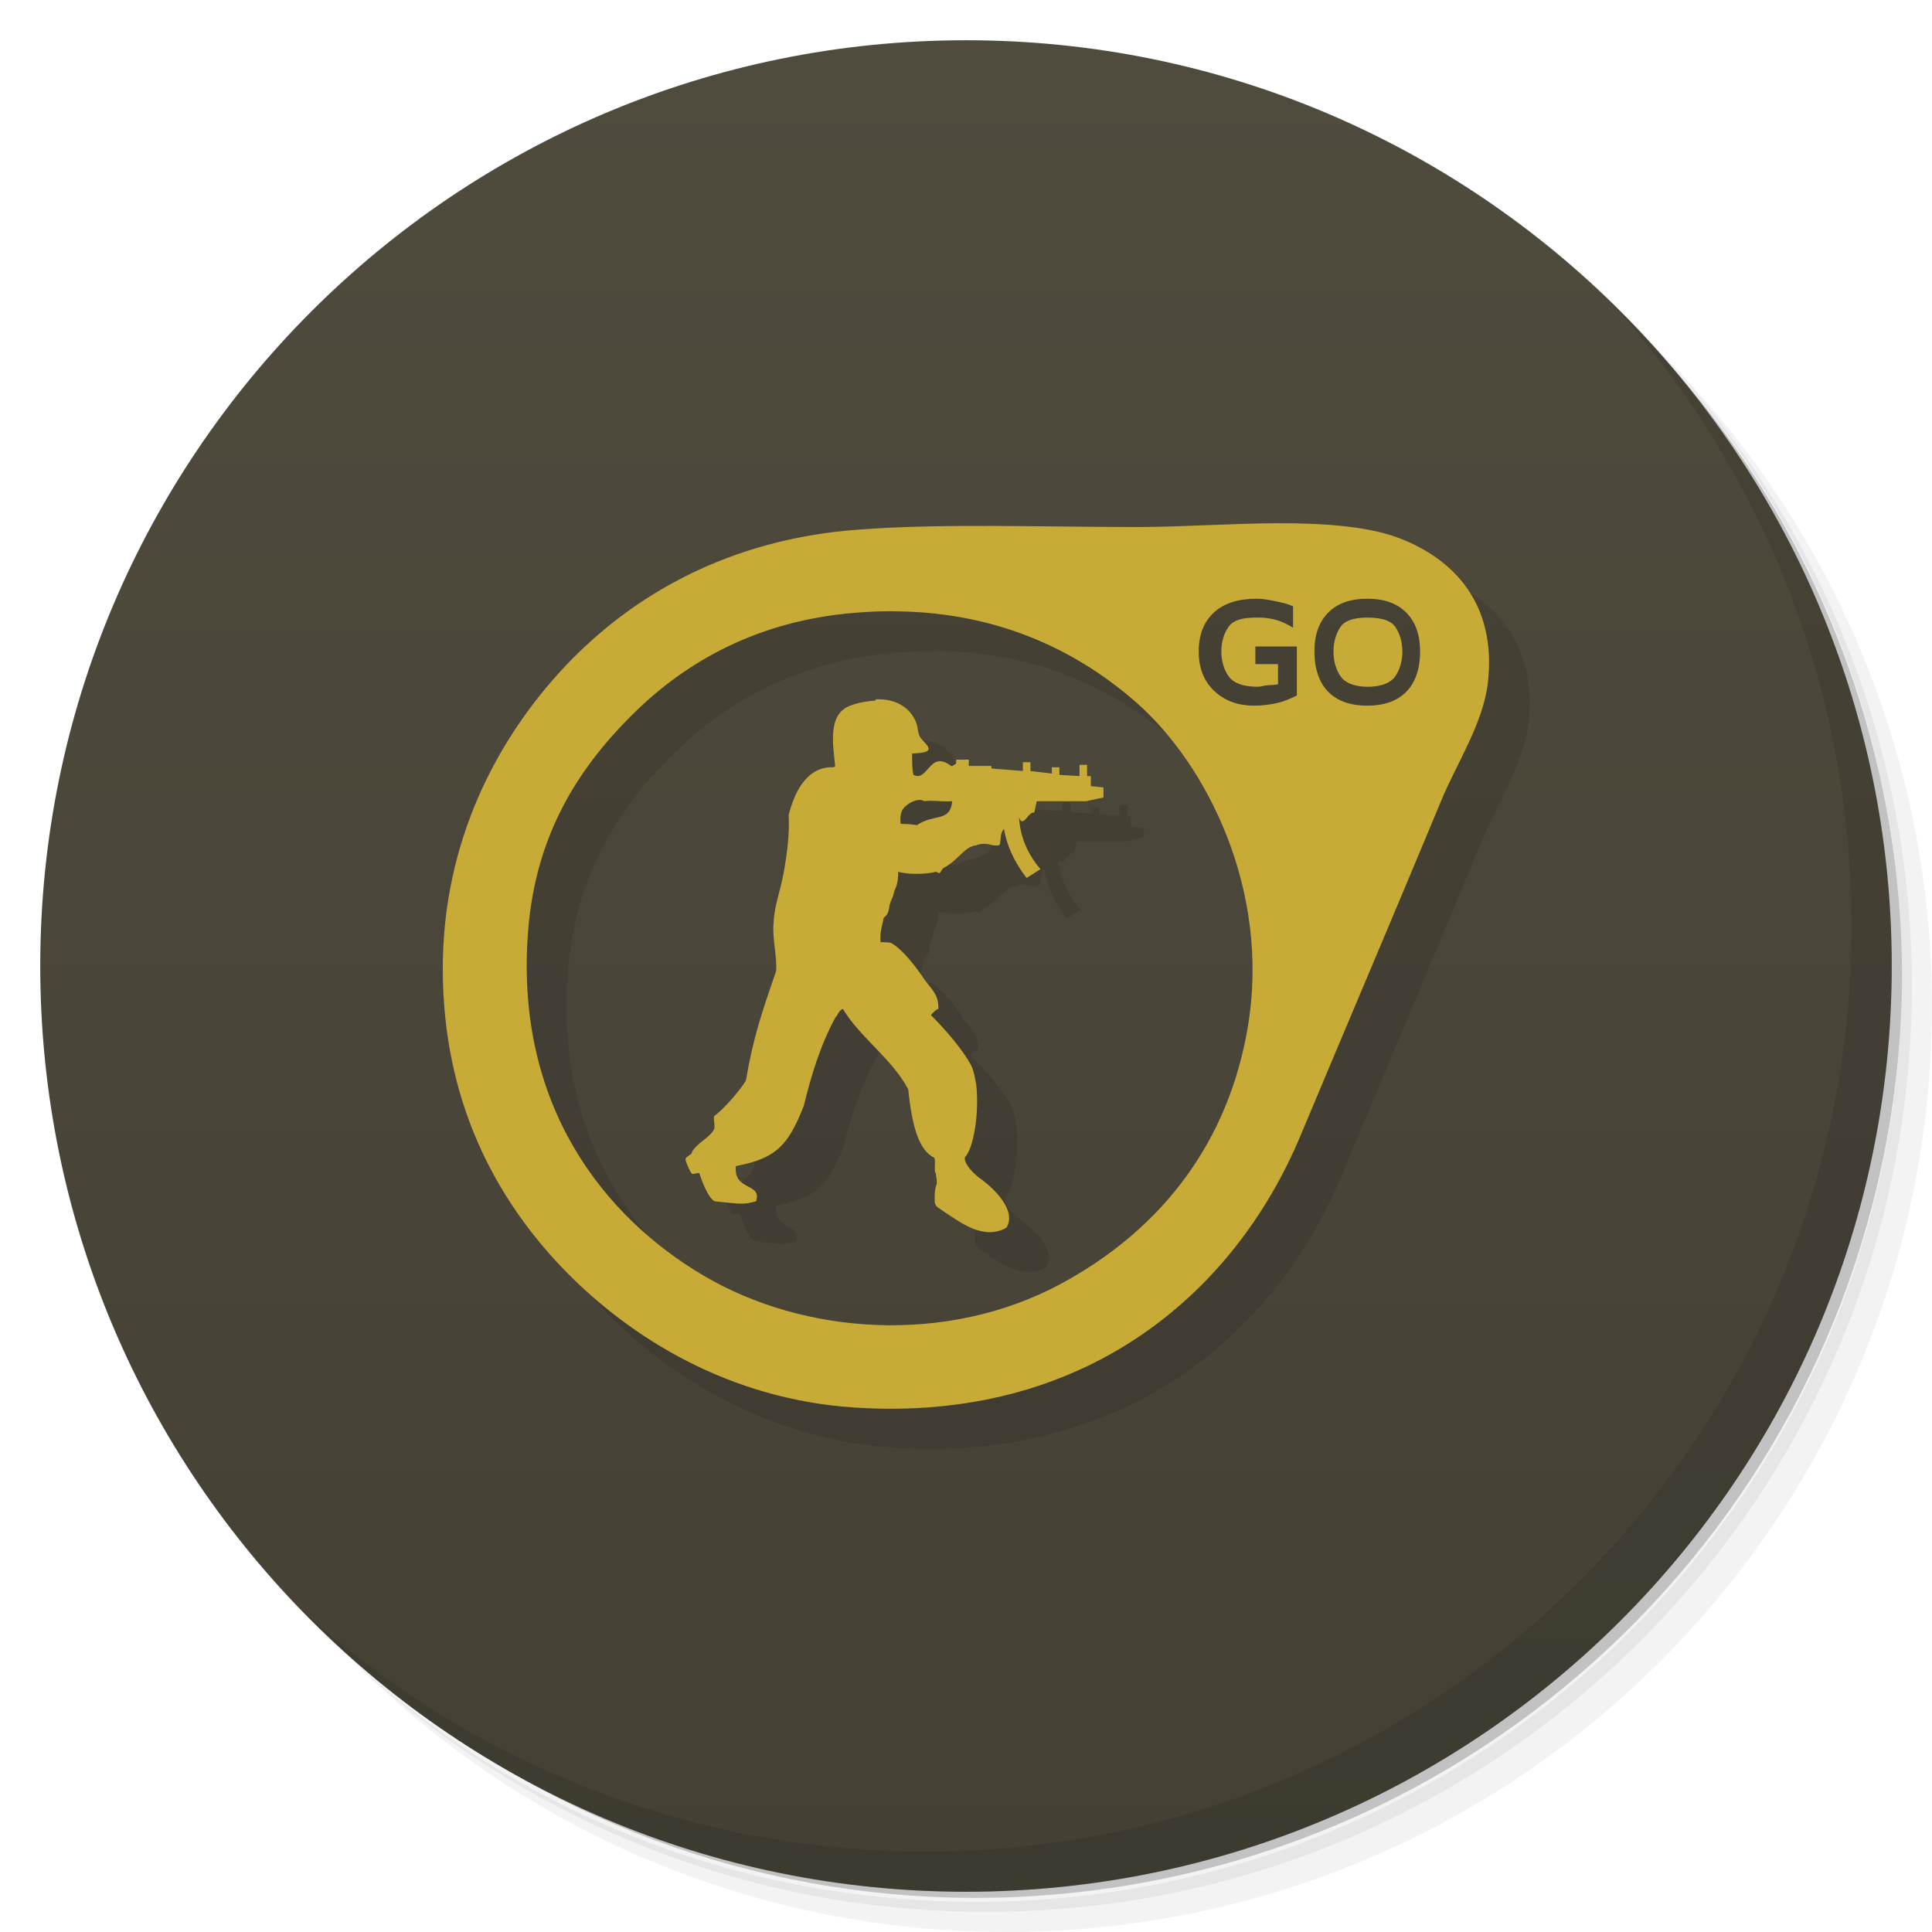
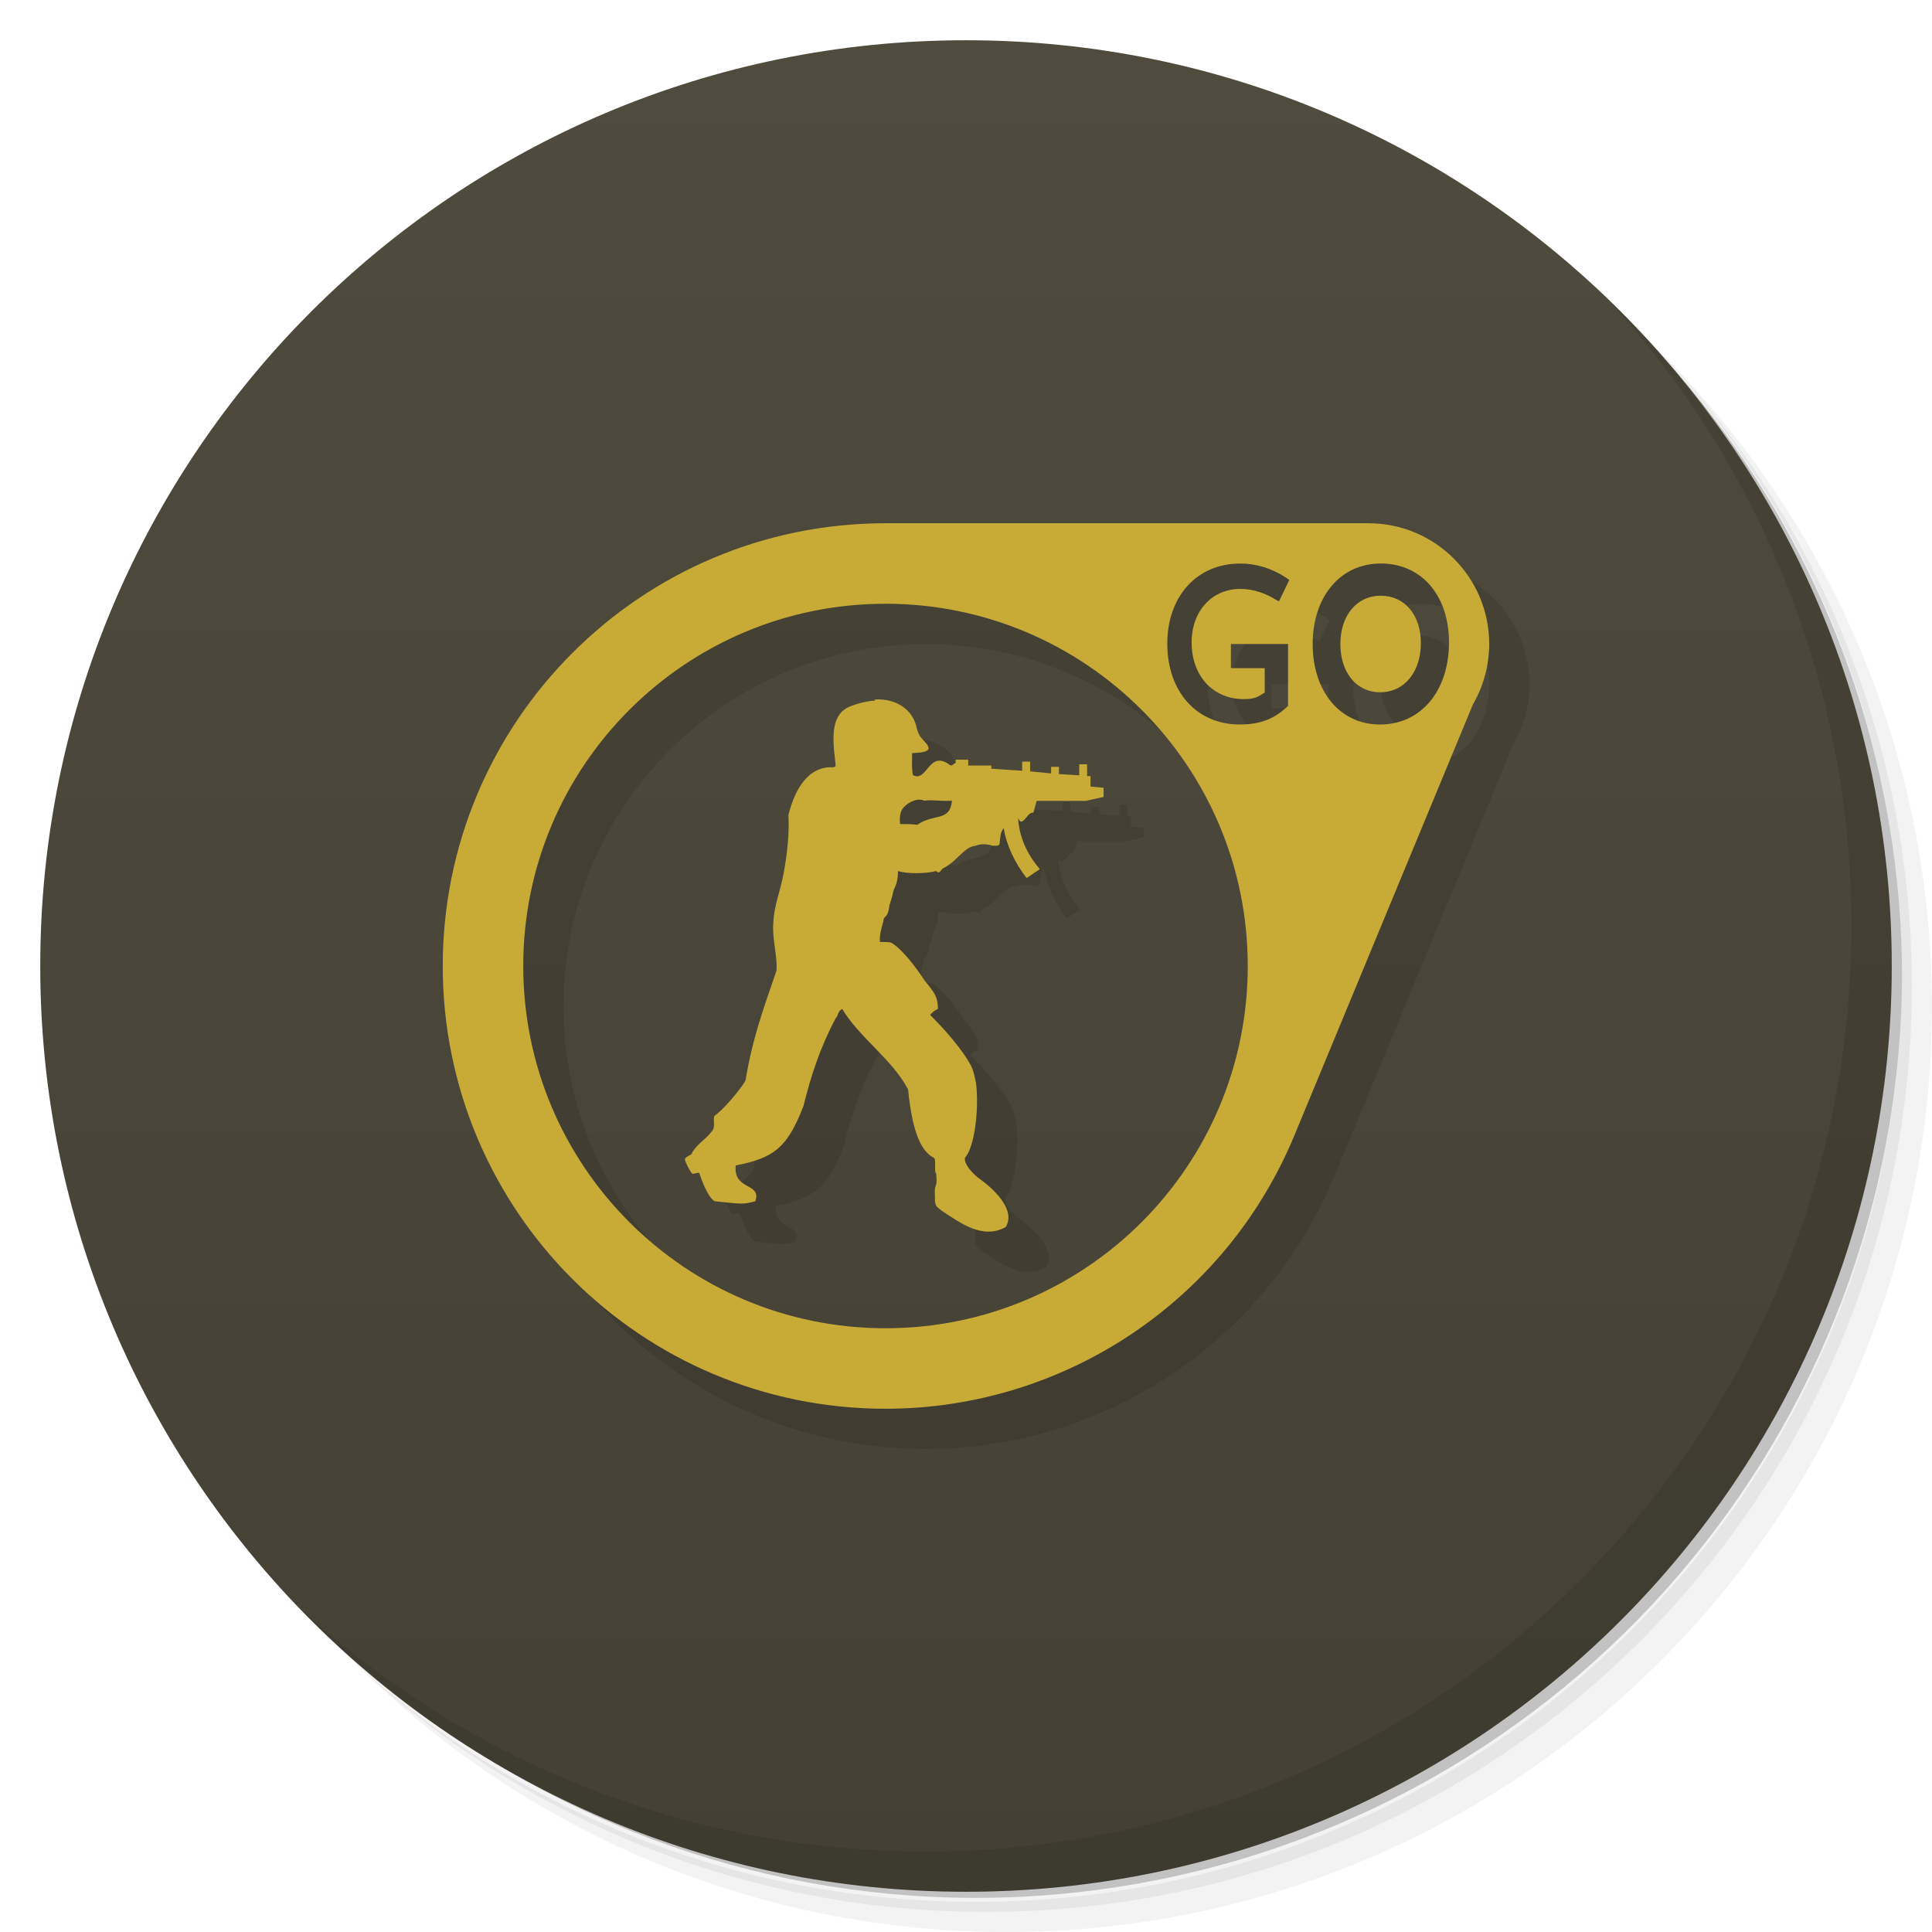
<svg xmlns="http://www.w3.org/2000/svg" viewBox="0 0 48 48">
  <defs>
    <linearGradient id="linearGradient3057" y1="1" x2="0" y2="47" gradientUnits="userSpaceOnUse">
      <stop style="stop-color:#4f4b3d;stop-opacity:1" />
      <stop offset="1" style="stop-color:#444034;stop-opacity:1" />
    </linearGradient>
  </defs>
  <g>
    <path d="m 36.31 5 c 5.859 4.062 9.688 10.831 9.688 18.5 c 0 12.426 -10.07 22.5 -22.5 22.5 c -7.669 0 -14.438 -3.828 -18.5 -9.688 c 1.037 1.822 2.306 3.499 3.781 4.969 c 4.085 3.712 9.514 5.969 15.469 5.969 c 12.703 0 23 -10.298 23 -23 c 0 -5.954 -2.256 -11.384 -5.969 -15.469 c -1.469 -1.475 -3.147 -2.744 -4.969 -3.781 z m 4.969 3.781 c 3.854 4.113 6.219 9.637 6.219 15.719 c 0 12.703 -10.297 23 -23 23 c -6.081 0 -11.606 -2.364 -15.719 -6.219 c 4.16 4.144 9.883 6.719 16.219 6.719 c 12.703 0 23 -10.298 23 -23 c 0 -6.335 -2.575 -12.06 -6.719 -16.219 z" style="opacity:0.05" />
    <path d="m 41.28 8.781 c 3.712 4.085 5.969 9.514 5.969 15.469 c 0 12.703 -10.297 23 -23 23 c -5.954 0 -11.384 -2.256 -15.469 -5.969 c 4.113 3.854 9.637 6.219 15.719 6.219 c 12.703 0 23 -10.298 23 -23 c 0 -6.081 -2.364 -11.606 -6.219 -15.719 z" style="opacity:0.1" />
    <path d="m 31.25 2.375 c 8.615 3.154 14.75 11.417 14.75 21.13 c 0 12.426 -10.07 22.5 -22.5 22.5 c -9.708 0 -17.971 -6.135 -21.12 -14.75 a 23 23 0 0 0 44.875 -7 a 23 23 0 0 0 -16 -21.875 z" style="opacity:0.2" />
  </g>
  <g style="fill:url(#linearGradient3057);fill-opacity:1">
    <path d="m 24 1 c 12.703 0 23 10.297 23 23 c 0 12.703 -10.297 23 -23 23 -12.703 0 -23 -10.297 -23 -23 0 -12.703 10.297 -23 23 -23 z" />
  </g>
-   <g>
-     <g>
-       <g transform="translate(1,1)">
-         <g style="opacity:0.1">
-           <g>
-             <path d="m 31.762 13 c -1.176 0.004 -2.434 0.082 -3.52 0.082 c -2.422 0 -4.797 -0.086 -6.898 0.07 c -3.25 0.234 -5.66 1.637 -7.324 3.402 c -1.699 1.809 -3.02 4.367 -3.02 7.504 c 0 3.273 1.285 5.715 3.02 7.504 c 1.656 1.699 4.105 3.199 7.184 3.402 c 5.676 0.379 9.453 -2.758 11.12 -6.734 c 1.082 -2.586 2.391 -5.688 3.52 -8.406 c 0.344 -0.82 1.016 -1.867 1.129 -2.852 c 0.227 -1.961 -0.836 -3.09 -2.18 -3.609 c -0.758 -0.293 -1.852 -0.367 -3.03 -0.363 m -9.566 2.172 c 2.711 0.008 4.672 1.07 6.05 2.285 c 1.73 1.531 3.32 4.648 2.742 8.06 c -0.473 2.789 -2.055 5 -4.641 6.391 c -2.813 1.508 -6.352 1.285 -8.871 -0.207 c -2.434 -1.438 -4.723 -4.227 -4.363 -8.609 c 0.191 -2.332 1.215 -3.953 2.531 -5.277 c 1.227 -1.238 2.953 -2.32 5.352 -2.574 c 0.418 -0.043 0.82 -0.063 1.207 -0.063 m -0.461 2.227 c -0.184 0.012 -0.391 0.055 -0.605 0.137 c -0.574 0.211 -0.426 0.969 -0.375 1.488 c -0.035 0.047 -0.102 0.031 -0.148 0.031 c -0.621 0.031 -0.898 0.676 -1.027 1.188 c 0.027 0.473 -0.035 0.984 -0.117 1.438 c -0.082 0.453 -0.242 0.809 -0.258 1.242 c -0.035 0.387 0.109 0.84 0.078 1.191 c -0.344 1 -0.59 1.66 -0.77 2.727 c -0.133 0.238 -0.586 0.758 -0.766 0.871 c -0.051 0.078 0.027 0.258 -0.051 0.367 c -0.148 0.211 -0.379 0.324 -0.508 0.555 c 0.031 0.047 -0.195 0.094 -0.176 0.172 c 0.016 0.082 0.129 0.293 0.176 0.34 c 0.016 0.035 0.18 -0.047 0.18 0 c 0.066 0.195 0.215 0.598 0.379 0.691 c 0.719 0.078 0.719 0.078 1.012 0 c 0.16 -0.469 -0.555 -0.258 -0.488 -0.887 c 0.98 -0.188 1.289 -0.469 1.684 -1.48 c 0.18 -0.742 0.422 -1.473 0.801 -2.18 c 0.063 -0.051 0.047 -0.176 0.16 -0.227 c 0.438 0.727 1.238 1.242 1.637 2 c 0.098 0.98 0.293 1.516 0.633 1.695 c 0.082 0.027 0 0.336 0.066 0.398 c 0 0.102 0.031 0.207 -0.02 0.32 c -0.027 0.082 -0.012 0.176 -0.012 0.258 l 0 0.098 c 0.016 0.145 0.047 0.148 0.195 0.262 c 0.422 0.273 0.992 0.711 1.563 0.387 c 0.262 -0.418 -0.289 -0.949 -0.684 -1.223 c -0.129 -0.102 -0.359 -0.34 -0.328 -0.5 c 0.215 -0.211 0.359 -1.129 0.277 -1.84 c -0.031 -0.16 -0.063 -0.324 -0.129 -0.453 c -0.195 -0.371 -0.637 -0.883 -1.012 -1.254 c 0.047 -0.055 0.113 -0.117 0.195 -0.148 c 0 -0.352 -0.148 -0.465 -0.344 -0.723 c -0.164 -0.258 -0.539 -0.766 -0.816 -0.922 c 0 0 -0.004 -0.02 -0.281 -0.02 c -0.016 -0.176 0.035 -0.324 0.086 -0.516 c 0 -0.145 0.117 -0.063 0.148 -0.387 c 0.082 -0.273 0.043 -0.113 0.109 -0.391 c 0.066 -0.125 0.105 -0.258 0.105 -0.465 c 0.242 0.078 0.734 0.063 0.945 0 l 0.047 0.031 c 0.063 0.016 0.082 -0.082 0.129 -0.098 c 0.375 -0.191 0.508 -0.531 0.813 -0.563 c 0 0 0.168 -0.082 0.41 0 c 0.102 0 0.184 0.02 0.184 -0.078 c 0.016 -0.148 0.016 -0.262 0.098 -0.355 c 0.066 0.387 0.246 0.82 0.57 1.238 l 0.328 -0.223 c -0.316 -0.371 -0.512 -0.789 -0.539 -1.273 c 0.016 0.031 0.027 0.063 0.063 0.094 c 0.117 0 0.18 -0.238 0.313 -0.223 c 0.016 -0.031 0.051 -0.18 0.082 -0.293 l 1.223 0 l 0.441 -0.098 l 0 -0.227 l -0.324 -0.031 l 0 -0.258 l -0.086 0 l 0 -0.293 l -0.195 0 l 0 0.273 l -0.504 -0.031 l 0 -0.18 l -0.195 0 l 0 0.164 l -0.52 -0.051 l 0 -0.242 l -0.199 0 l 0 0.227 l -0.766 -0.051 l 0 -0.078 l -0.574 0 l 0 -0.145 l -0.309 0 l 0 0.074 c -0.035 0.02 -0.066 0.051 -0.098 0.066 l -0.035 0 c -0.539 -0.418 -0.57 0.438 -0.93 0.242 c -0.035 -0.176 -0.02 -0.336 -0.02 -0.547 c 0.621 -0.016 0.398 -0.18 0.219 -0.387 c -0.066 -0.082 -0.105 -0.211 -0.117 -0.289 c -0.109 -0.398 -0.48 -0.684 -1.027 -0.656 m 1.102 2.484 c 0.078 0 0.121 0.027 0.121 0.027 c 0.195 -0.031 0.375 0.016 0.688 0 c -0.051 0.531 -0.438 0.305 -0.863 0.598 c -0.109 -0.016 -0.246 -0.02 -0.426 -0.02 c -0.035 -0.355 0.102 -0.418 0.16 -0.48 c 0.133 -0.098 0.242 -0.125 0.32 -0.125 m 0 0" style="fill:#000;fill-opacity:1;stroke:none;fill-rule:nonzero" />
-           </g>
-         </g>
-       </g>
-     </g>
-   </g>
-   <g style="fill:#c8ab37">
-     <g>
-       <g>
-         <path d="m 31.75 13 c -1.176 0.004 -2.414 0.094 -3.5 0.094 c -2.422 0 -4.805 -0.094 -6.906 0.063 c -3.25 0.234 -5.649 1.641 -7.313 3.406 c -1.699 1.809 -3.03 4.363 -3.03 7.5 c 0 3.273 1.296 5.711 3.03 7.5 c 1.656 1.699 4.108 3.203 7.188 3.406 c 5.676 0.379 9.426 -2.774 11.09 -6.75 c 1.082 -2.586 2.402 -5.688 3.531 -8.406 c 0.344 -0.82 1.012 -1.859 1.125 -2.844 c 0.227 -1.961 -0.843 -3.075 -2.188 -3.594 c -0.758 -0.293 -1.853 -0.379 -3.03 -0.375 z m -0.531 1.875 c 0.17 0 0.314 0.031 0.469 0.063 c 0.156 0.032 0.3 0.062 0.438 0.125 l 0 0.531 c -0.142 -0.081 -0.265 -0.148 -0.406 -0.188 c -0.14 -0.04 -0.296 -0.063 -0.438 -0.063 c -0.262 0 -0.59 0.008 -0.75 0.219 c -0.252 0.333 -0.249 0.914 0 1.25 c 0.153 0.206 0.467 0.25 0.719 0.25 c 0.068 0 0.129 -0.023 0.188 -0.031 c 0.059 -0.009 0.266 -0.013 0.313 -0.031 l 0 -0.5 l -0.563 0 l 0 -0.438 l 1.031 0 l 0 1.219 c -0.164 0.08 -0.323 0.148 -0.5 0.188 c -0.177 0.04 -0.375 0.063 -0.563 0.063 c -0.425 0 -0.752 -0.138 -1 -0.375 c -0.248 -0.238 -0.375 -0.562 -0.375 -0.969 c 0 -0.411 0.122 -0.733 0.375 -0.969 c 0.253 -0.236 0.623 -0.344 1.063 -0.344 z m 2.75 0 c 0.41 0 0.736 0.109 0.969 0.344 c 0.232 0.235 0.344 0.555 0.344 0.969 c 0 0.412 -0.111 0.765 -0.344 1 c -0.232 0.235 -0.559 0.344 -0.969 0.344 c -0.409 0 -0.735 -0.109 -0.969 -0.344 c -0.232 -0.235 -0.344 -0.588 -0.344 -1 c 0 -0.414 0.111 -0.734 0.344 -0.969 c 0.234 -0.235 0.56 -0.344 0.969 -0.344 z m -11.781 0.313 l 0.031 0 c 2.695 0.016 4.659 1.071 6.03 2.281 c 1.73 1.531 3.328 4.651 2.75 8.06 c -0.473 2.789 -2.07 4.984 -4.656 6.375 c -2.813 1.508 -6.356 1.273 -8.875 -0.219 c -2.434 -1.438 -4.704 -4.212 -4.344 -8.594 c 0.191 -2.332 1.215 -3.957 2.531 -5.281 c 1.227 -1.238 2.945 -2.309 5.344 -2.563 c 0.407 -0.042 0.81 -0.062 1.188 -0.063 z m 11.781 0.156 c -0.201 0 -0.518 0.028 -0.656 0.219 c -0.244 0.338 -0.244 0.912 0 1.25 c 0.138 0.191 0.421 0.248 0.656 0.25 c 0.245 0.002 0.543 -0.052 0.688 -0.25 c 0.246 -0.336 0.246 -0.914 0 -1.25 c -0.145 -0.198 -0.486 -0.219 -0.688 -0.219 z m -12.219 2.031 l 0 0.031 c -0.184 0.012 -0.411 0.043 -0.625 0.125 c -0.574 0.211 -0.426 0.981 -0.375 1.5 c -0.035 0.047 -0.079 0.031 -0.125 0.031 c -0.621 0.031 -0.902 0.675 -1.031 1.188 c 0.027 0.473 -0.043 0.983 -0.125 1.438 c -0.082 0.453 -0.234 0.817 -0.25 1.25 c -0.035 0.387 0.093 0.837 0.063 1.188 c -0.344 1 -0.57 1.652 -0.75 2.719 c -0.133 0.238 -0.601 0.762 -0.781 0.875 c -0.051 0.078 0.047 0.266 -0.031 0.375 c -0.148 0.211 -0.402 0.3 -0.531 0.531 c 0.031 0.047 -0.175 0.11 -0.156 0.188 c 0.016 0.082 0.109 0.297 0.156 0.344 c 0.016 0.035 0.188 -0.047 0.188 0 c 0.066 0.195 0.211 0.595 0.375 0.688 c 0.719 0.078 0.738 0.078 1.031 0 c 0.16 -0.469 -0.567 -0.246 -0.5 -0.875 c 0.98 -0.188 1.293 -0.489 1.688 -1.5 c 0.18 -0.742 0.402 -1.48 0.781 -2.188 c 0.063 -0.051 0.075 -0.168 0.188 -0.219 c 0.438 0.727 1.226 1.242 1.625 2 c 0.098 0.98 0.285 1.509 0.625 1.688 c 0.082 0.027 -0.003 0.344 0.063 0.406 c 0 0.102 0.051 0.2 0 0.313 c -0.027 0.082 -0.031 0.199 -0.031 0.281 l 0 0.094 c 0.016 0.145 0.071 0.136 0.219 0.25 c 0.422 0.273 0.991 0.73 1.563 0.406 c 0.262 -0.418 -0.293 -0.976 -0.688 -1.25 c -0.129 -0.102 -0.375 -0.34 -0.344 -0.5 c 0.215 -0.211 0.363 -1.102 0.281 -1.813 c -0.031 -0.16 -0.059 -0.34 -0.125 -0.469 c -0.195 -0.371 -0.625 -0.879 -1 -1.25 c 0.047 -0.055 0.105 -0.125 0.188 -0.156 c 0 -0.352 -0.148 -0.461 -0.344 -0.719 c -0.164 -0.258 -0.535 -0.75 -0.813 -0.906 c 0 0 -0.004 -0.031 -0.281 -0.031 c -0.016 -0.176 0.012 -0.339 0.063 -0.531 c 0 -0.145 0.125 -0.051 0.156 -0.375 c 0.082 -0.273 0.059 -0.097 0.125 -0.375 c 0.066 -0.125 0.094 -0.262 0.094 -0.469 c 0.242 0.078 0.727 0.063 0.938 0 l 0.063 0.031 c 0.063 0.016 0.078 -0.109 0.125 -0.125 c 0.375 -0.191 0.508 -0.53 0.813 -0.563 c 0 0 0.164 -0.082 0.406 0 c 0.102 0 0.188 0.035 0.188 -0.063 c 0.016 -0.148 0.012 -0.251 0.094 -0.344 c 0.066 0.387 0.238 0.801 0.563 1.219 l 0.344 -0.219 c -0.316 -0.371 -0.504 -0.797 -0.531 -1.281 c 0.016 0.031 0.026 0.063 0.063 0.094 c 0.117 0 0.18 -0.234 0.313 -0.219 c 0.016 -0.031 0.032 -0.168 0.063 -0.281 l 1.219 0 l 0.438 -0.094 l 0 -0.25 l -0.313 -0.031 l 0 -0.25 l -0.094 0 l 0 -0.281 l -0.188 0 l 0 0.281 l -0.5 -0.031 l 0 -0.188 l -0.188 0 l 0 0.156 l -0.531 -0.063 l 0 -0.219 l -0.188 0 l 0 0.219 l -0.781 -0.063 l 0 -0.063 l -0.563 0 l 0 -0.156 l -0.313 0 l 0 0.094 c -0.035 0.02 -0.062 0.047 -0.094 0.063 l -0.031 0 c -0.539 -0.418 -0.578 0.415 -0.938 0.219 c -0.035 -0.176 -0.031 -0.32 -0.031 -0.531 c 0.621 -0.016 0.398 -0.168 0.219 -0.375 c -0.066 -0.082 -0.082 -0.235 -0.094 -0.313 c -0.109 -0.398 -0.484 -0.684 -1.031 -0.656 z m 1.094 2.5 c 0.078 0 0.125 0.031 0.125 0.031 c 0.195 -0.031 0.375 0.016 0.688 0 c -0.051 0.531 -0.45 0.301 -0.875 0.594 c -0.109 -0.016 -0.226 -0.031 -0.406 -0.031 c -0.035 -0.355 0.098 -0.407 0.156 -0.469 c 0.133 -0.098 0.235 -0.125 0.313 -0.125 z" />
-       </g>
-     </g>
-   </g>
+   <path d="m 23 14 c -6.075 0 -11 4.925 -11 11 0 6.075 4.925 11 11 11 4.44 -0.001 8.443 -2.671 10.15 -6.77 l 4.445 -10.73 c 0.264 -0.455 0.403 -0.974 0.404 -1.5 0 -1.657 -1.343 -3 -3 -3 l -12 0 z m 8.801 1 c 0.408 0 0.788 0.117 1.143 0.346 l 0.088 0.063 -0.256 0.531 -0.088 -0.045 c -0.217 -0.14 -0.541 -0.264 -0.871 -0.264 -0.694 0 -1.211 0.537 -1.211 1.33 0 0.844 0.542 1.408 1.295 1.408 0.271 0 0.347 -0.05 0.52 -0.162 l 0 -0.607 -0.84 0 0 -0.6 l 1.42 0 0 1.537 c -0.305 0.296 -0.648 0.463 -1.199 0.463 -1.078 0 -1.801 -0.822 -1.801 -2.01 0 -1.179 0.743 -1.988 1.801 -1.988 m 3.506 0 c 1.014 0 1.693 0.799 1.693 1.961 0 1.184 -0.679 2.039 -1.713 2.039 c -1 0 -1.674 -0.827 -1.674 -2 0 -1.168 0.68 -2 1.693 -2 z m -0.006 0.801 c -0.599 0 -1 0.499 -1 1.199 0 0.704 0.395 1.199 0.988 1.199 0.61 0 1.012 -0.512 1.012 -1.223 0 -0.697 -0.401 -1.176 -1 -1.176 z m -12.301 0.199 c 4.971 0 9 4.03 9 9 0 4.971 -4.03 9 -9 9 -4.971 0 -9 -4.03 -9 -9 0 -4.971 4.03 -9 9 -9 z m -0.262 2.385 0.004 0.02 c -0.184 0.012 -0.39 0.057 -0.604 0.139 -0.574 0.211 -0.426 0.967 -0.375 1.486 -0.035 0.047 -0.102 0.031 -0.148 0.031 -0.621 0.031 -0.898 0.675 -1.027 1.188 0.027 0.473 -0.035 0.985 -0.117 1.439 -0.082 0.453 -0.242 0.809 -0.258 1.242 -0.035 0.387 0.109 0.838 0.078 1.189 -0.344 1 -0.59 1.662 -0.77 2.729 -0.133 0.238 -0.586 0.758 -0.766 0.871 -0.051 0.078 0.025 0.258 -0.053 0.367 -0.148 0.211 -0.379 0.324 -0.508 0.555 0.031 0.047 -0.195 0.094 -0.176 0.172 0.016 0.082 0.129 0.293 0.176 0.34 0.016 0.035 0.182 -0.047 0.182 0 0.066 0.195 0.215 0.598 0.379 0.691 0.719 0.078 0.719 0.078 1.012 0 0.16 -0.469 -0.555 -0.26 -0.488 -0.889 0.98 -0.188 1.289 -0.468 1.684 -1.479 0.18 -0.742 0.422 -1.473 0.801 -2.18 0.063 -0.051 0.047 -0.178 0.16 -0.229 0.438 0.727 1.238 1.242 1.637 2 0.098 0.98 0.293 1.516 0.633 1.695 0.082 0.027 0 0.336 0.066 0.398 0 0.102 0.031 0.207 -0.02 0.32 -0.027 0.082 -0.012 0.176 -0.012 0.258 l 0 0.098 c 0.016 0.145 0.047 0.148 0.195 0.262 0.422 0.273 0.991 0.711 1.563 0.387 0.262 -0.418 -0.289 -0.949 -0.684 -1.223 -0.129 -0.102 -0.359 -0.34 -0.328 -0.5 0.215 -0.211 0.359 -1.129 0.277 -1.84 -0.031 -0.16 -0.065 -0.324 -0.131 -0.453 -0.195 -0.371 -0.637 -0.883 -1.012 -1.254 0.047 -0.055 0.113 -0.117 0.195 -0.148 0 -0.352 -0.148 -0.465 -0.344 -0.723 -0.164 -0.258 -0.539 -0.766 -0.816 -0.922 0 0 -0.004 -0.02 -0.281 -0.02 -0.016 -0.176 0.035 -0.324 0.086 -0.516 0 -0.145 0.117 -0.063 0.148 -0.387 0.082 -0.273 0.043 -0.115 0.109 -0.393 0.066 -0.125 0.105 -0.258 0.105 -0.465 0.242 0.078 0.734 0.063 0.945 0 l 0.047 0.031 c 0.063 0.016 0.082 -0.082 0.129 -0.098 0.375 -0.191 0.508 -0.531 0.813 -0.563 0 0 0.168 -0.082 0.41 0 0.102 0 0.184 0.02 0.184 -0.078 0.016 -0.148 0.016 -0.262 0.098 -0.355 0.066 0.387 0.246 0.82 0.57 1.238 l 0.328 -0.223 c -0.316 -0.371 -0.512 -0.789 -0.539 -1.273 0.016 0.031 0.026 0.063 0.063 0.094 0.117 0 0.181 -0.238 0.314 -0.223 0.016 -0.031 0.051 -0.18 0.082 -0.293 l 1.223 0 0.441 -0.098 0 -0.229 -0.324 -0.029 0 -0.26 -0.086 0 0 -0.293 -0.195 0 0 0.273 -0.504 -0.031 0 -0.18 -0.195 0 0 0.164 -0.52 -0.051 0 -0.242 -0.199 0 0 0.227 -0.766 -0.051 0 -0.078 -0.574 0 0 -0.145 -0.311 0 0 0.074 c -0.035 0.02 -0.066 0.051 -0.098 0.066 l -0.035 0 c -0.539 -0.418 -0.57 0.438 -0.93 0.242 -0.035 -0.176 -0.02 -0.336 -0.02 -0.547 0.621 -0.016 0.398 -0.182 0.219 -0.389 -0.066 -0.082 -0.105 -0.211 -0.117 -0.289 -0.109 -0.398 -0.48 -0.682 -1.027 -0.654 z m 1.104 2.482 c 0.078 0 0.121 0.027 0.121 0.027 0.195 -0.031 0.375 0.016 0.688 0 -0.051 0.531 -0.438 0.305 -0.863 0.598 -0.109 -0.016 -0.246 -0.02 -0.426 -0.02 -0.035 -0.355 0.102 -0.418 0.16 -0.48 0.133 -0.098 0.242 -0.125 0.32 -0.125 z" style="fill:#000;opacity:0.1;fill-opacity:1;stroke:none;fill-rule:nonzero" />
  <g>
    <path d="m 40.03 7.531 c 3.712 4.084 5.969 9.514 5.969 15.469 0 12.703 -10.297 23 -23 23 c -5.954 0 -11.384 -2.256 -15.469 -5.969 4.178 4.291 10.01 6.969 16.469 6.969 c 12.703 0 23 -10.298 23 -23 0 -6.462 -2.677 -12.291 -6.969 -16.469 z" style="opacity:0.1" />
  </g>
+   <path d="m 22 13 c -6.075 0 -11 4.925 -11 11 c 0 6.075 4.925 11 11 11 c 4.44 -0.001 8.443 -2.671 10.15 -6.77 l 4.445 -10.73 c 0.264 -0.455 0.403 -0.974 0.404 -1.5 c 0 -1.657 -1.343 -3 -3 -3 l -12 0 z m 8.801 1 c 0.408 0 0.788 0.117 1.143 0.346 l 0.088 0.063 l -0.256 0.531 l -0.088 -0.045 c -0.217 -0.14 -0.541 -0.264 -0.871 -0.264 c -0.694 0 -1.211 0.537 -1.211 1.33 c 0 0.844 0.542 1.408 1.295 1.408 c 0.271 0 0.347 -0.05 0.52 -0.162 l 0 -0.607 l -0.84 0 l 0 -0.6 l 1.42 0 l 0 1.537 c -0.305 0.296 -0.648 0.463 -1.199 0.463 c -1.078 0 -1.801 -0.822 -1.801 -2.01 c 0 -1.179 0.743 -1.988 1.801 -1.988 z m 3.506 0 c 1.014 0 1.693 0.799 1.693 1.961 c 0 1.184 -0.679 2.039 -1.713 2.039 c -1 0 -1.674 -0.827 -1.674 -2 c 0 -1.168 0.68 -2 1.693 -2 z m -0.006 0.801 c -0.599 0 -1 0.499 -1 1.199 c 0 0.704 0.395 1.199 0.988 1.199 c 0.61 0 1.012 -0.512 1.012 -1.223 c 0 -0.697 -0.401 -1.176 -1 -1.176 z m -12.301 0.199 c 4.971 0 9 4.03 9 9 c 0 4.971 -4.03 9 -9 9 c -4.971 0 -9 -4.03 -9 -9 c 0 -4.971 4.03 -9 9 -9 z m -0.262 2.385 l 0.004 0.02 c -0.184 0.012 -0.39 0.057 -0.604 0.139 c -0.574 0.211 -0.426 0.967 -0.375 1.486 c -0.035 0.047 -0.102 0.031 -0.148 0.031 c -0.621 0.031 -0.898 0.675 -1.027 1.188 c 0.027 0.473 -0.035 0.985 -0.117 1.439 c -0.082 0.453 -0.242 0.809 -0.258 1.242 c -0.035 0.387 0.109 0.838 0.078 1.189 c -0.344 1 -0.59 1.662 -0.77 2.729 c -0.133 0.238 -0.586 0.758 -0.766 0.871 c -0.051 0.078 0.025 0.258 -0.053 0.367 c -0.148 0.211 -0.379 0.324 -0.508 0.555 c 0.031 0.047 -0.195 0.094 -0.176 0.172 c 0.016 0.082 0.129 0.293 0.176 0.34 c 0.016 0.035 0.182 -0.047 0.182 0 c 0.066 0.195 0.215 0.598 0.379 0.691 c 0.719 0.078 0.719 0.078 1.012 0 c 0.16 -0.469 -0.555 -0.26 -0.488 -0.889 c 0.98 -0.188 1.289 -0.468 1.684 -1.479 c 0.18 -0.742 0.422 -1.473 0.801 -2.18 c 0.063 -0.051 0.047 -0.178 0.16 -0.229 c 0.438 0.727 1.238 1.242 1.637 2 c 0.098 0.98 0.293 1.516 0.633 1.695 c 0.082 0.027 0 0.336 0.066 0.398 c 0 0.102 0.031 0.207 -0.02 0.32 c -0.027 0.082 -0.012 0.176 -0.012 0.258 l 0 0.098 c 0.016 0.145 0.047 0.148 0.195 0.262 c 0.422 0.273 0.991 0.711 1.563 0.387 c 0.262 -0.418 -0.289 -0.949 -0.684 -1.223 c -0.129 -0.102 -0.359 -0.34 -0.328 -0.5 c 0.215 -0.211 0.359 -1.129 0.277 -1.84 c -0.031 -0.16 -0.065 -0.324 -0.131 -0.453 c -0.195 -0.371 -0.637 -0.883 -1.012 -1.254 c 0.047 -0.055 0.113 -0.117 0.195 -0.148 c 0 -0.352 -0.148 -0.465 -0.344 -0.723 c -0.164 -0.258 -0.539 -0.766 -0.816 -0.922 c 0 0 -0.004 -0.02 -0.281 -0.02 c -0.016 -0.176 0.035 -0.324 0.086 -0.516 c 0 -0.145 0.117 -0.063 0.148 -0.387 c 0.082 -0.273 0.043 -0.115 0.109 -0.393 c 0.066 -0.125 0.105 -0.258 0.105 -0.465 c 0.242 0.078 0.734 0.063 0.945 0 l 0.047 0.031 c 0.063 0.016 0.082 -0.082 0.129 -0.098 c 0.375 -0.191 0.508 -0.531 0.813 -0.563 c 0 0 0.168 -0.082 0.41 0 c 0.102 0 0.184 0.02 0.184 -0.078 c 0.016 -0.148 0.016 -0.262 0.098 -0.355 c 0.066 0.387 0.246 0.82 0.57 1.238 l 0.328 -0.223 c -0.316 -0.371 -0.512 -0.789 -0.539 -1.273 c 0.016 0.031 0.026 0.063 0.063 0.094 c 0.117 0 0.181 -0.238 0.314 -0.223 c 0.016 -0.031 0.051 -0.18 0.082 -0.293 l 1.223 0 l 0.441 -0.098 l 0 -0.229 l -0.324 -0.029 l 0 -0.26 l -0.086 0 l 0 -0.293 l -0.195 0 l 0 0.273 l -0.504 -0.031 l 0 -0.18 l -0.195 0 l 0 0.164 l -0.52 -0.051 l 0 -0.242 l -0.199 0 l 0 0.227 l -0.766 -0.051 l 0 -0.078 l -0.574 0 l 0 -0.145 l -0.311 0 l 0 0.074 c -0.035 0.02 -0.066 0.051 -0.098 0.066 l -0.035 0 c -0.539 -0.418 -0.57 0.438 -0.93 0.242 c -0.035 -0.176 -0.02 -0.336 -0.02 -0.547 c 0.621 -0.016 0.398 -0.182 0.219 -0.389 c -0.066 -0.082 -0.105 -0.211 -0.117 -0.289 c -0.109 -0.398 -0.48 -0.682 -1.027 -0.654 z m 1.104 2.482 c 0.078 0 0.121 0.027 0.121 0.027 c 0.195 -0.031 0.375 0.016 0.688 0 c -0.051 0.531 -0.438 0.305 -0.863 0.598 c -0.109 -0.016 -0.246 -0.02 -0.426 -0.02 c -0.035 -0.355 0.102 -0.418 0.16 -0.48 c 0.133 -0.098 0.242 -0.125 0.32 -0.125 z" style="fill:#c8ab37;fill-opacity:1;stroke:none;fill-rule:nonzero" />
</svg>
